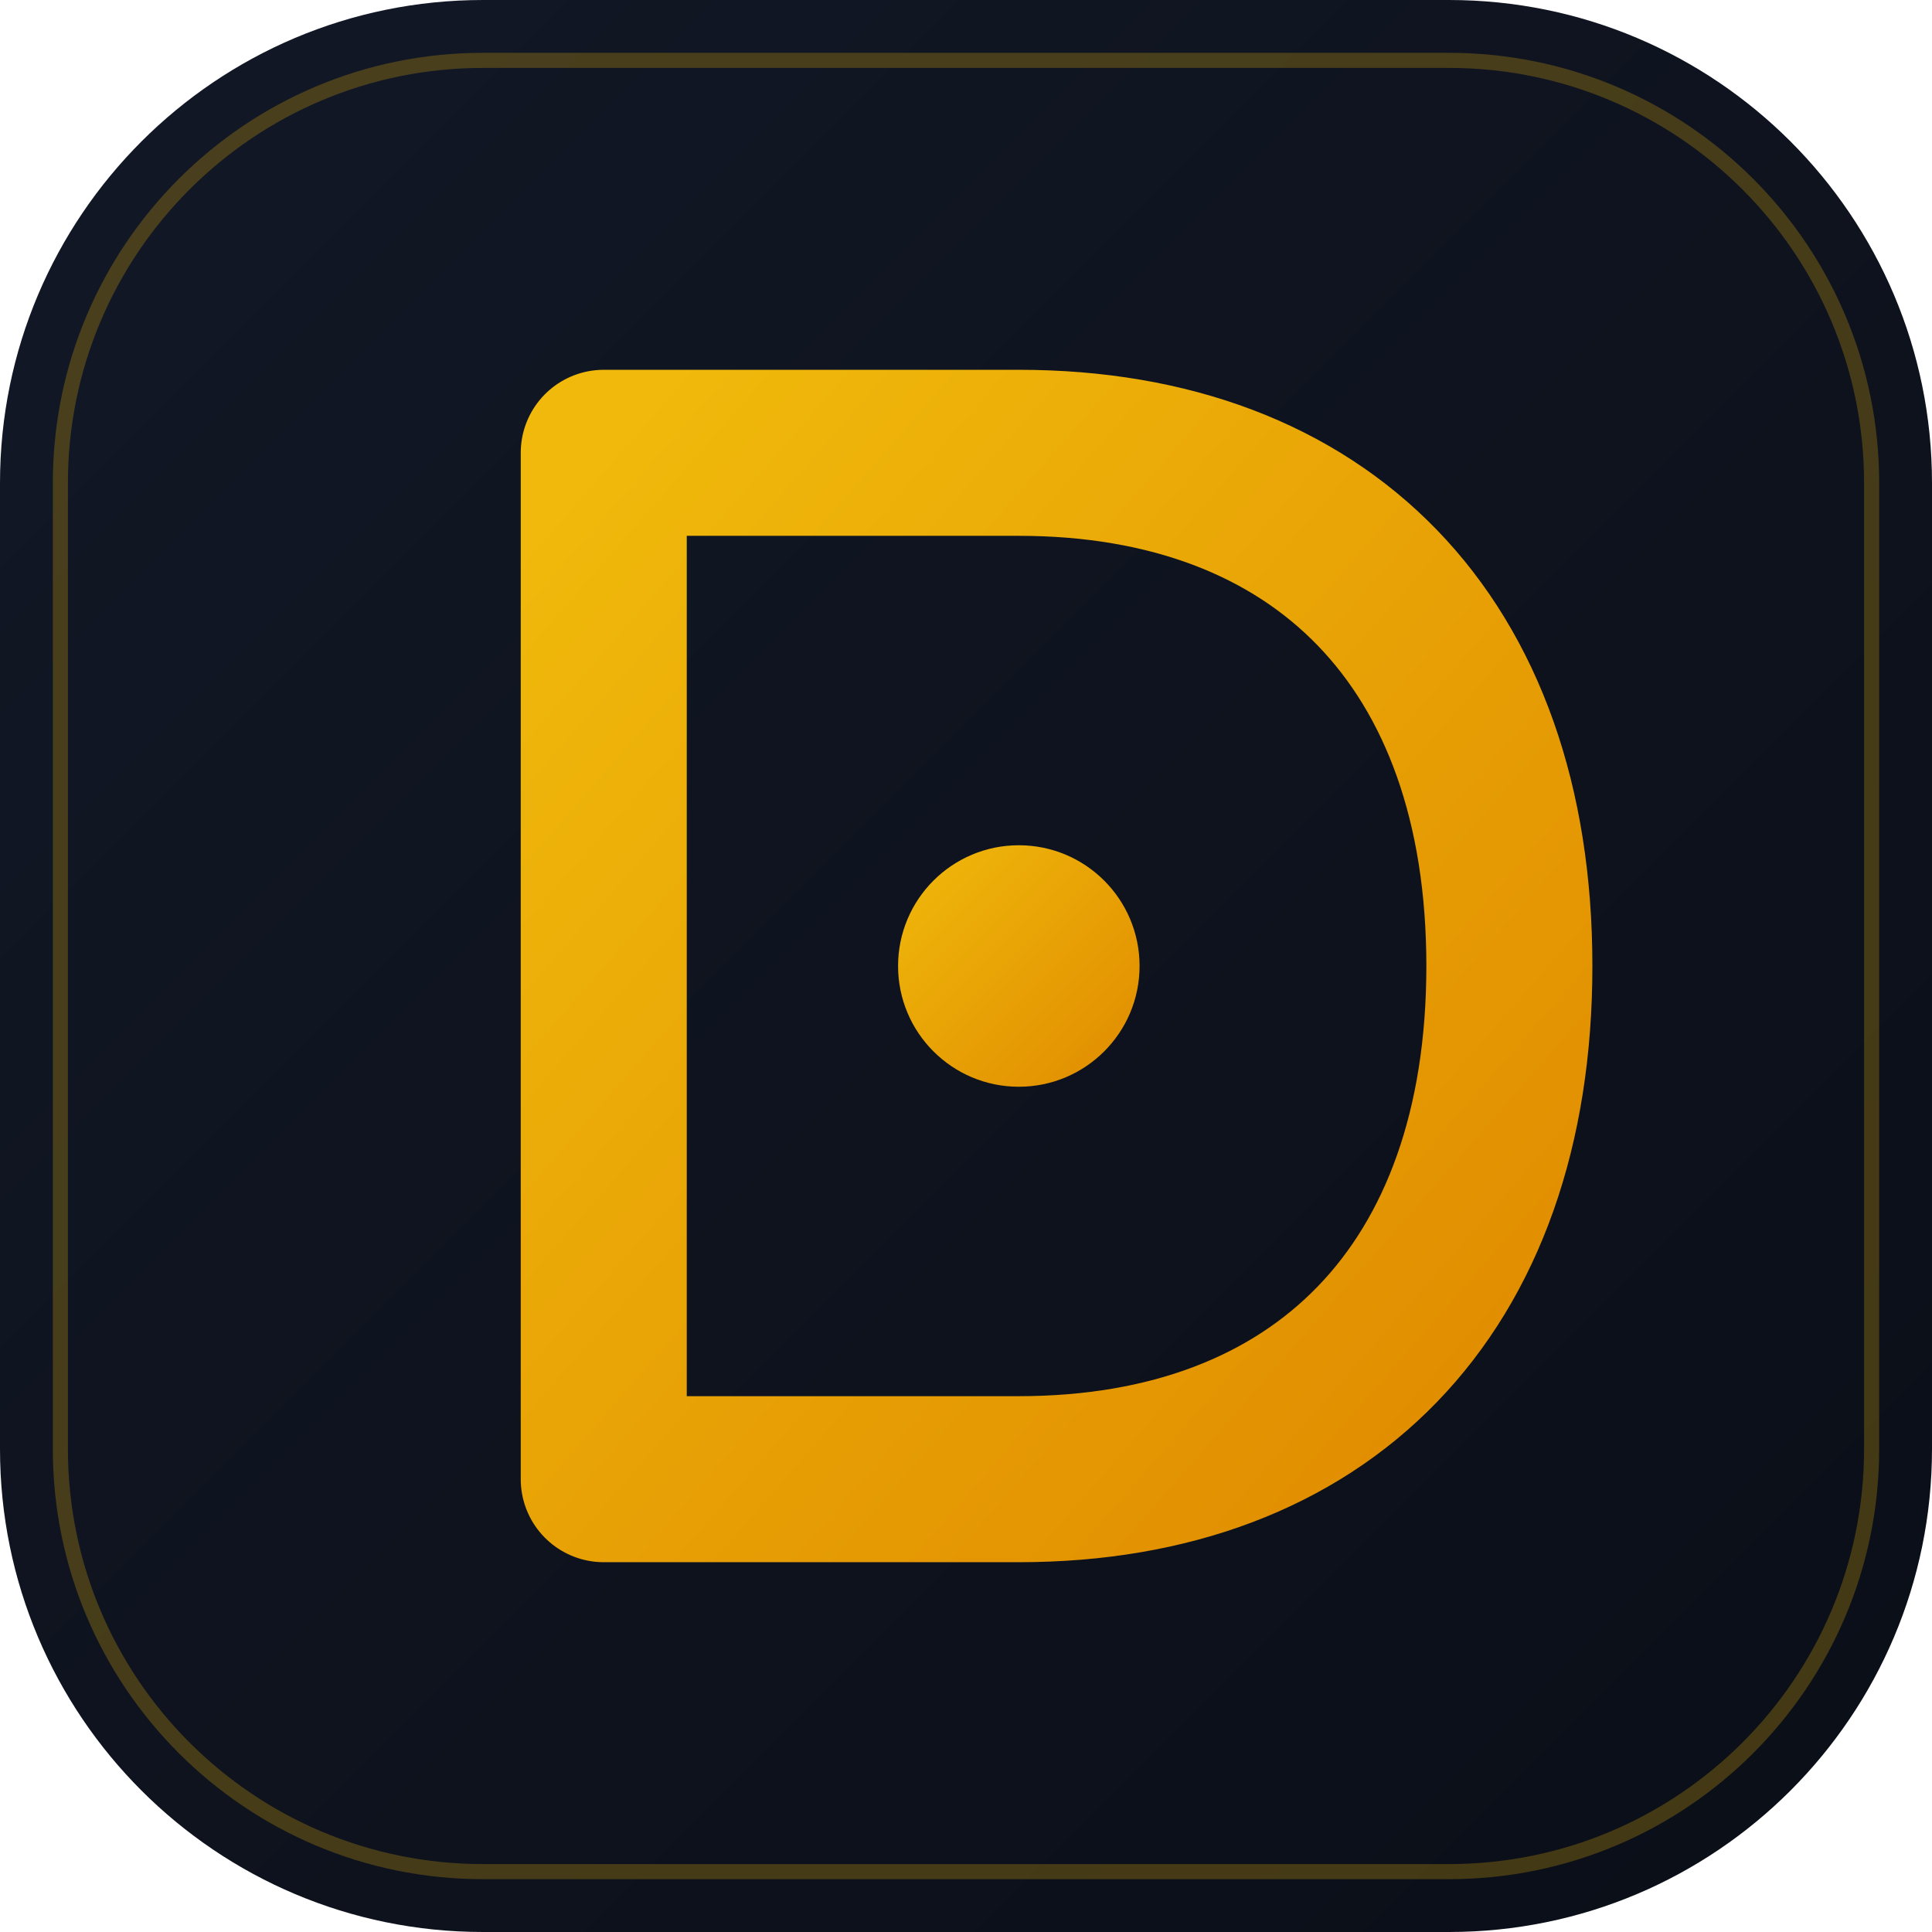
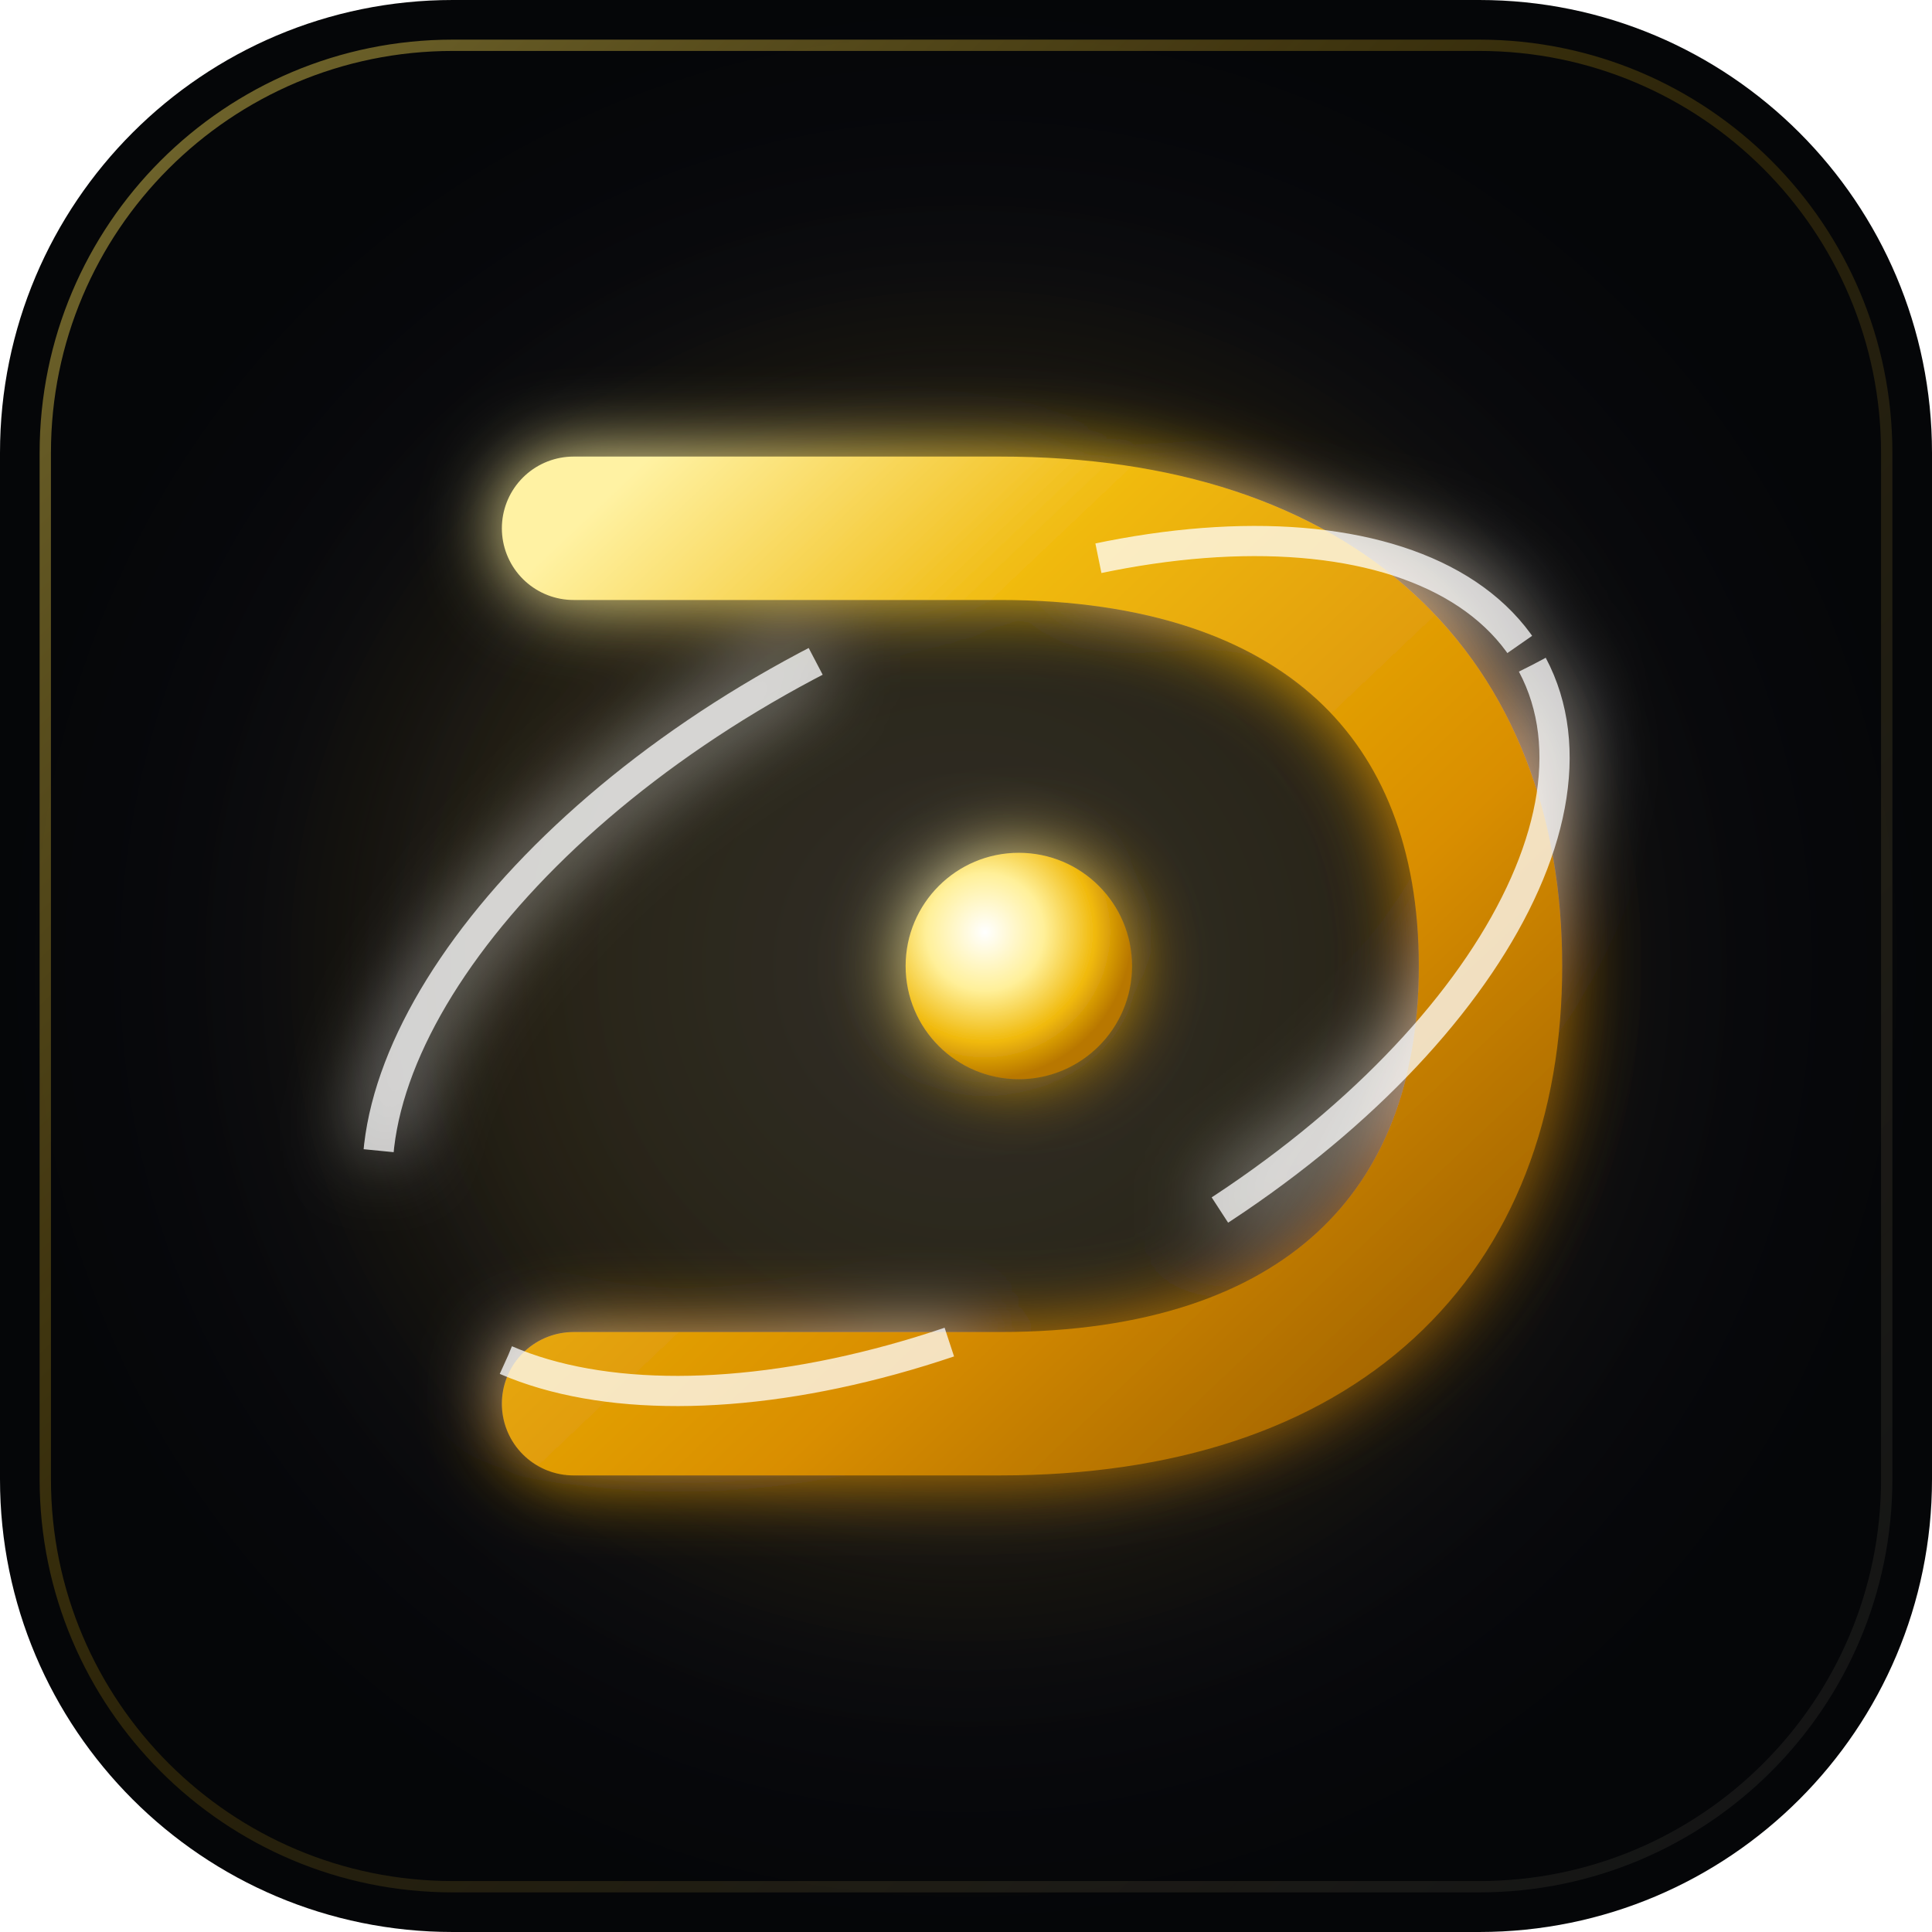
<svg xmlns="http://www.w3.org/2000/svg" viewBox="0 0 512 512" width="512" height="512">
  <defs>
-     <linearGradient id="grad" x1="0%" y1="0%" x2="100%" y2="100%">
-       <stop offset="0%" stop-color="#F0B90B" />
-       <stop offset="100%" stop-color="#E08B00" />
+     <radialGradient id="bgGlow" cx="50%" cy="50%" r="50%">
+       <stop offset="0%" stop-color="#181c2b" />
+       <stop offset="65%" stop-color="#090a0f" />
+       <stop offset="100%" stop-color="#050608" />
+     </radialGradient>
+     <linearGradient id="goldMetallic" x1="0%" y1="0%" x2="100%" y2="100%">
+       <stop offset="0%" stop-color="#FFF2A3" />
+       <stop offset="28%" stop-color="#F0B90B" />
+       <stop offset="65%" stop-color="#D98E04" />
+       <stop offset="100%" stop-color="#995D00" />
    </linearGradient>
-     <linearGradient id="bgGrad" x1="0%" y1="0%" x2="100%" y2="100%">
-       <stop offset="0%" stop-color="#121826" />
-       <stop offset="100%" stop-color="#0a0e17" />
+     <radialGradient id="goldOrb" cx="35%" cy="35%" r="65%">
+       <stop offset="0%" stop-color="#FFFFFF" />
+       <stop offset="40%" stop-color="#FFF099" />
+       <stop offset="75%" stop-color="#F0B90B" />
+       <stop offset="100%" stop-color="#B87700" />
+     </radialGradient>
+     <linearGradient id="rimShine" x1="0%" y1="0%" x2="100%" y2="100%">
+       <stop offset="0%" stop-color="rgba(255, 230, 100, 0.45)" />
+       <stop offset="50%" stop-color="rgba(240, 185, 11, 0.15)" />
+       <stop offset="100%" stop-color="rgba(255, 255, 255, 0.05)" />
    </linearGradient>
+     <filter id="goldGlowFilter" x="-20%" y="-20%" width="140%" height="140%">
+       <feGaussianBlur stdDeviation="10" result="blur" />
+       <feComposite in="SourceGraphic" in2="blur" operator="over" />
+     </filter>
  </defs>
-   <rect width="512" height="512" rx="128" fill="url(#bgGrad)" />
-   <rect x="16" y="16" width="480" height="480" rx="112" fill="none" stroke="rgba(240, 185, 11, 0.25)" stroke-width="4" />
-   <path d="M 160 120 L 270 120 C 350 120 400 170 400 256 C 400 342 350 392 270 392 L 160 392 Z" fill="none" stroke="url(#grad)" stroke-width="44" stroke-linejoin="round" />
-   <circle cx="270" cy="256" r="32" fill="url(#grad)" />
+   <rect width="512" height="512" rx="120" fill="url(#bgGlow)" />
+   <rect x="12" y="12" width="488" height="488" rx="108" fill="none" stroke="url(#rimShine)" stroke-width="3" />
+   <circle cx="256" cy="256" r="160" fill="#F0B90B" opacity="0.12" filter="blur(30px)" />
+   <g filter="url(#goldGlowFilter)">
+     <path d="M 152 140 L 152 372" stroke="url(#goldMetallic)" stroke-width="38" stroke-linecap="round" />
+     <path d="M 152 140 L 265 140 C 350 140 395 185 395 256 C 395 327 350 372 265 372 L 152 372" fill="none" stroke="url(#goldMetallic)" stroke-width="38" stroke-linecap="round" stroke-linejoin="round" />
+     <circle cx="270" cy="256" r="30" fill="url(#goldOrb)" />
+     <ellipse cx="256" cy="256" rx="170" ry="90" fill="none" stroke="rgba(255, 255, 255, 0.75)" stroke-width="8" stroke-dasharray="180 80 120 70" transform="rotate(-28 256 256)" />
+   </g>
</svg>
